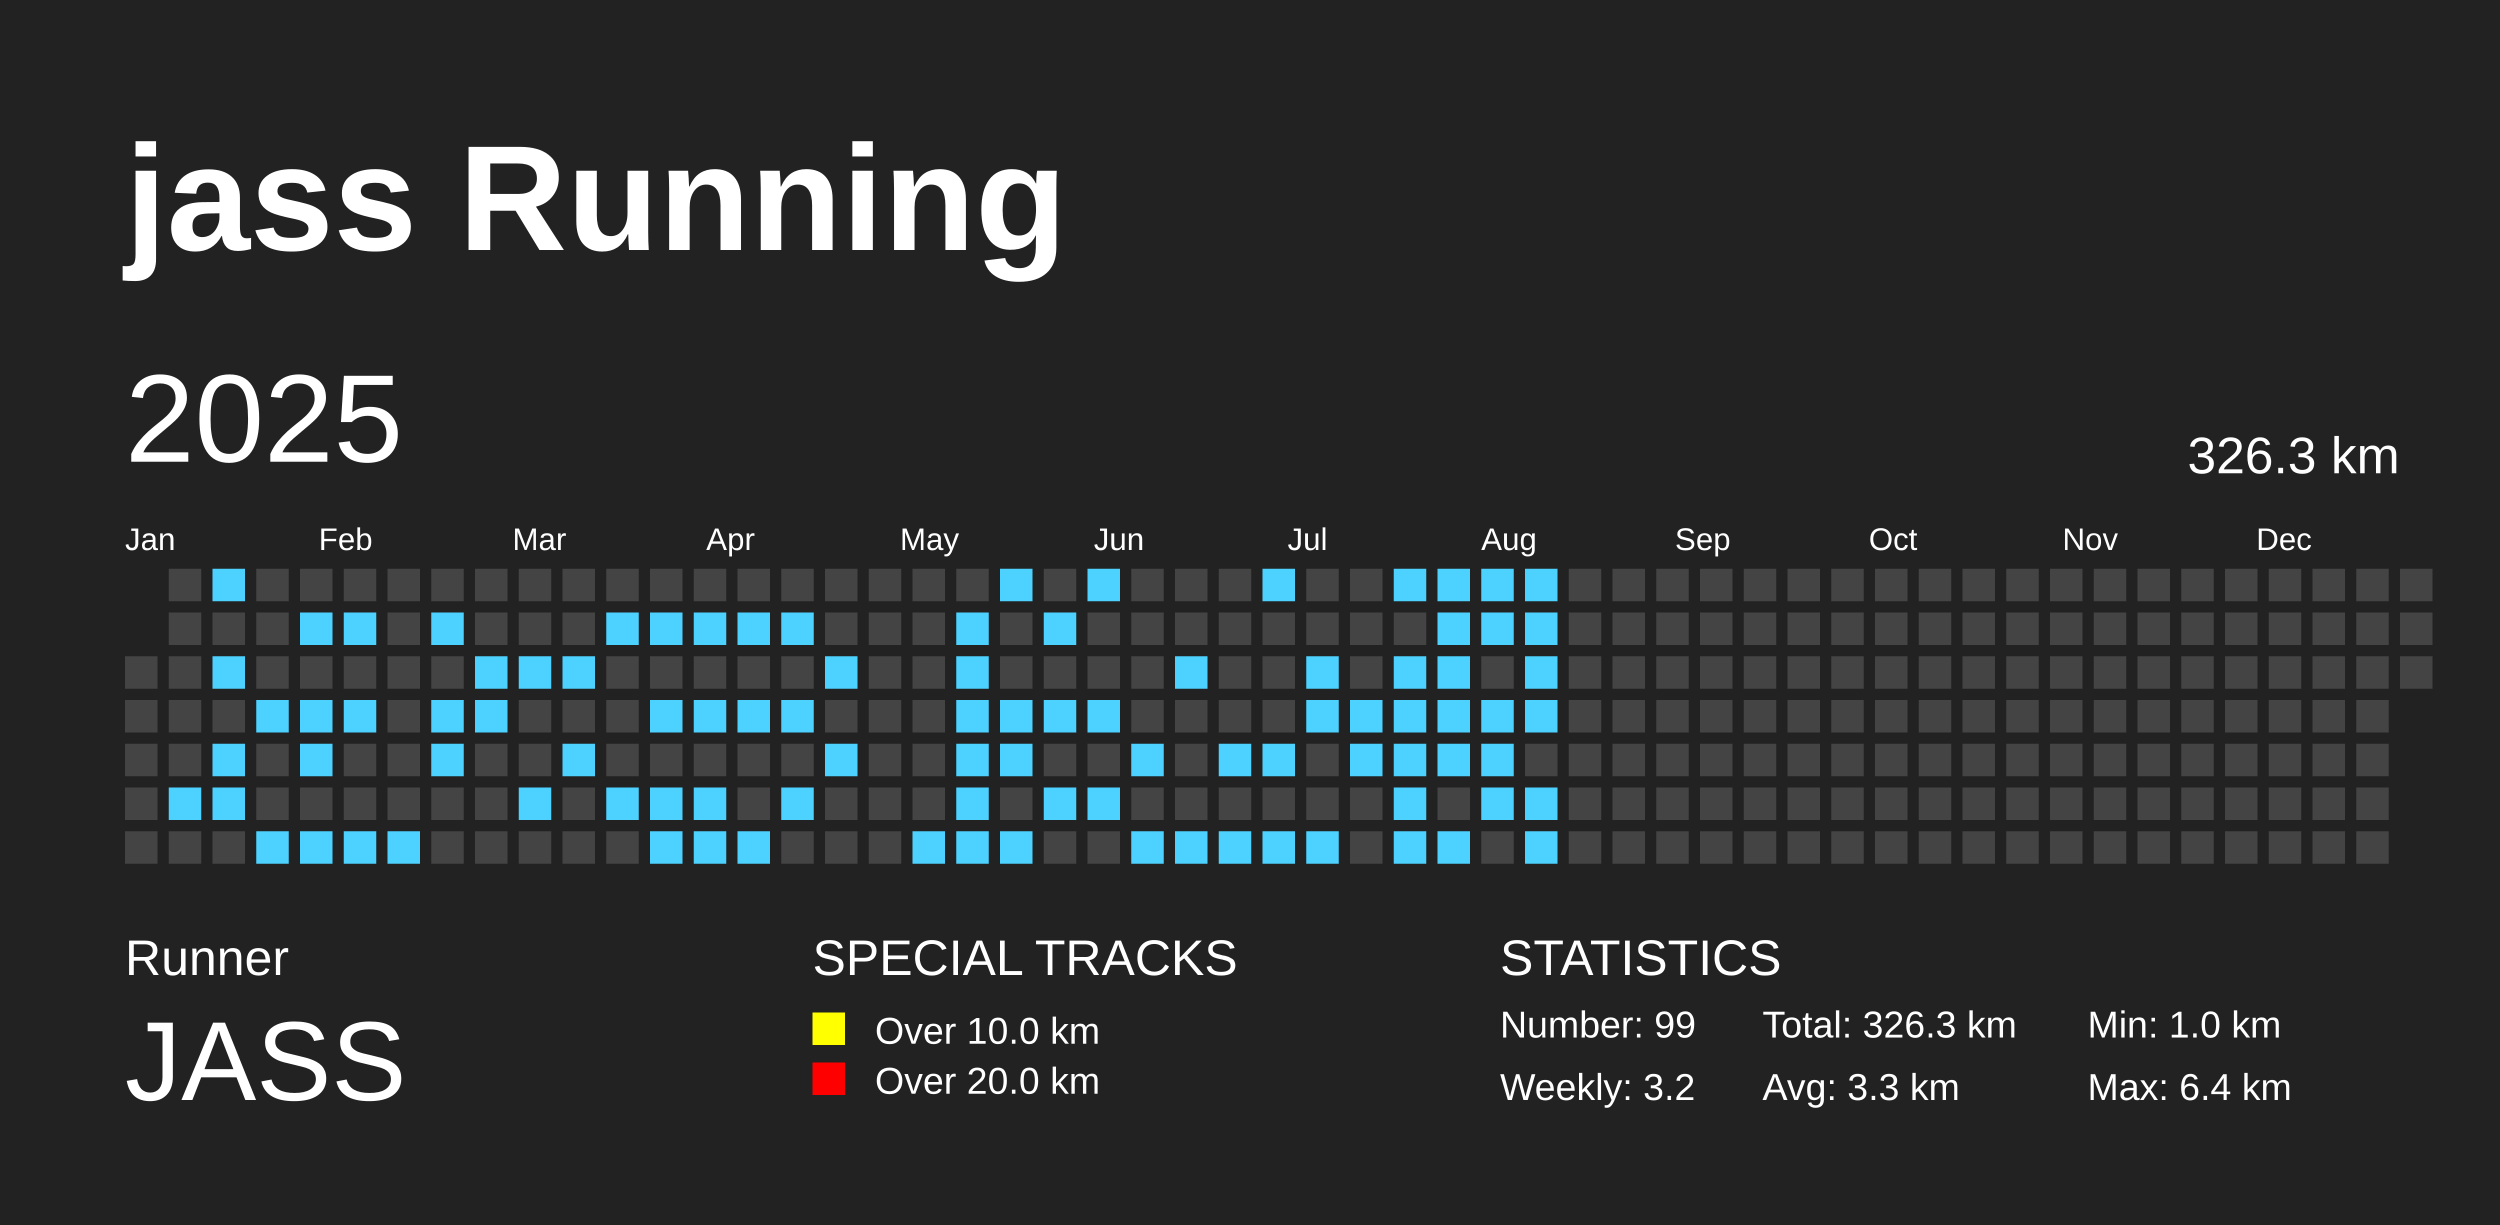
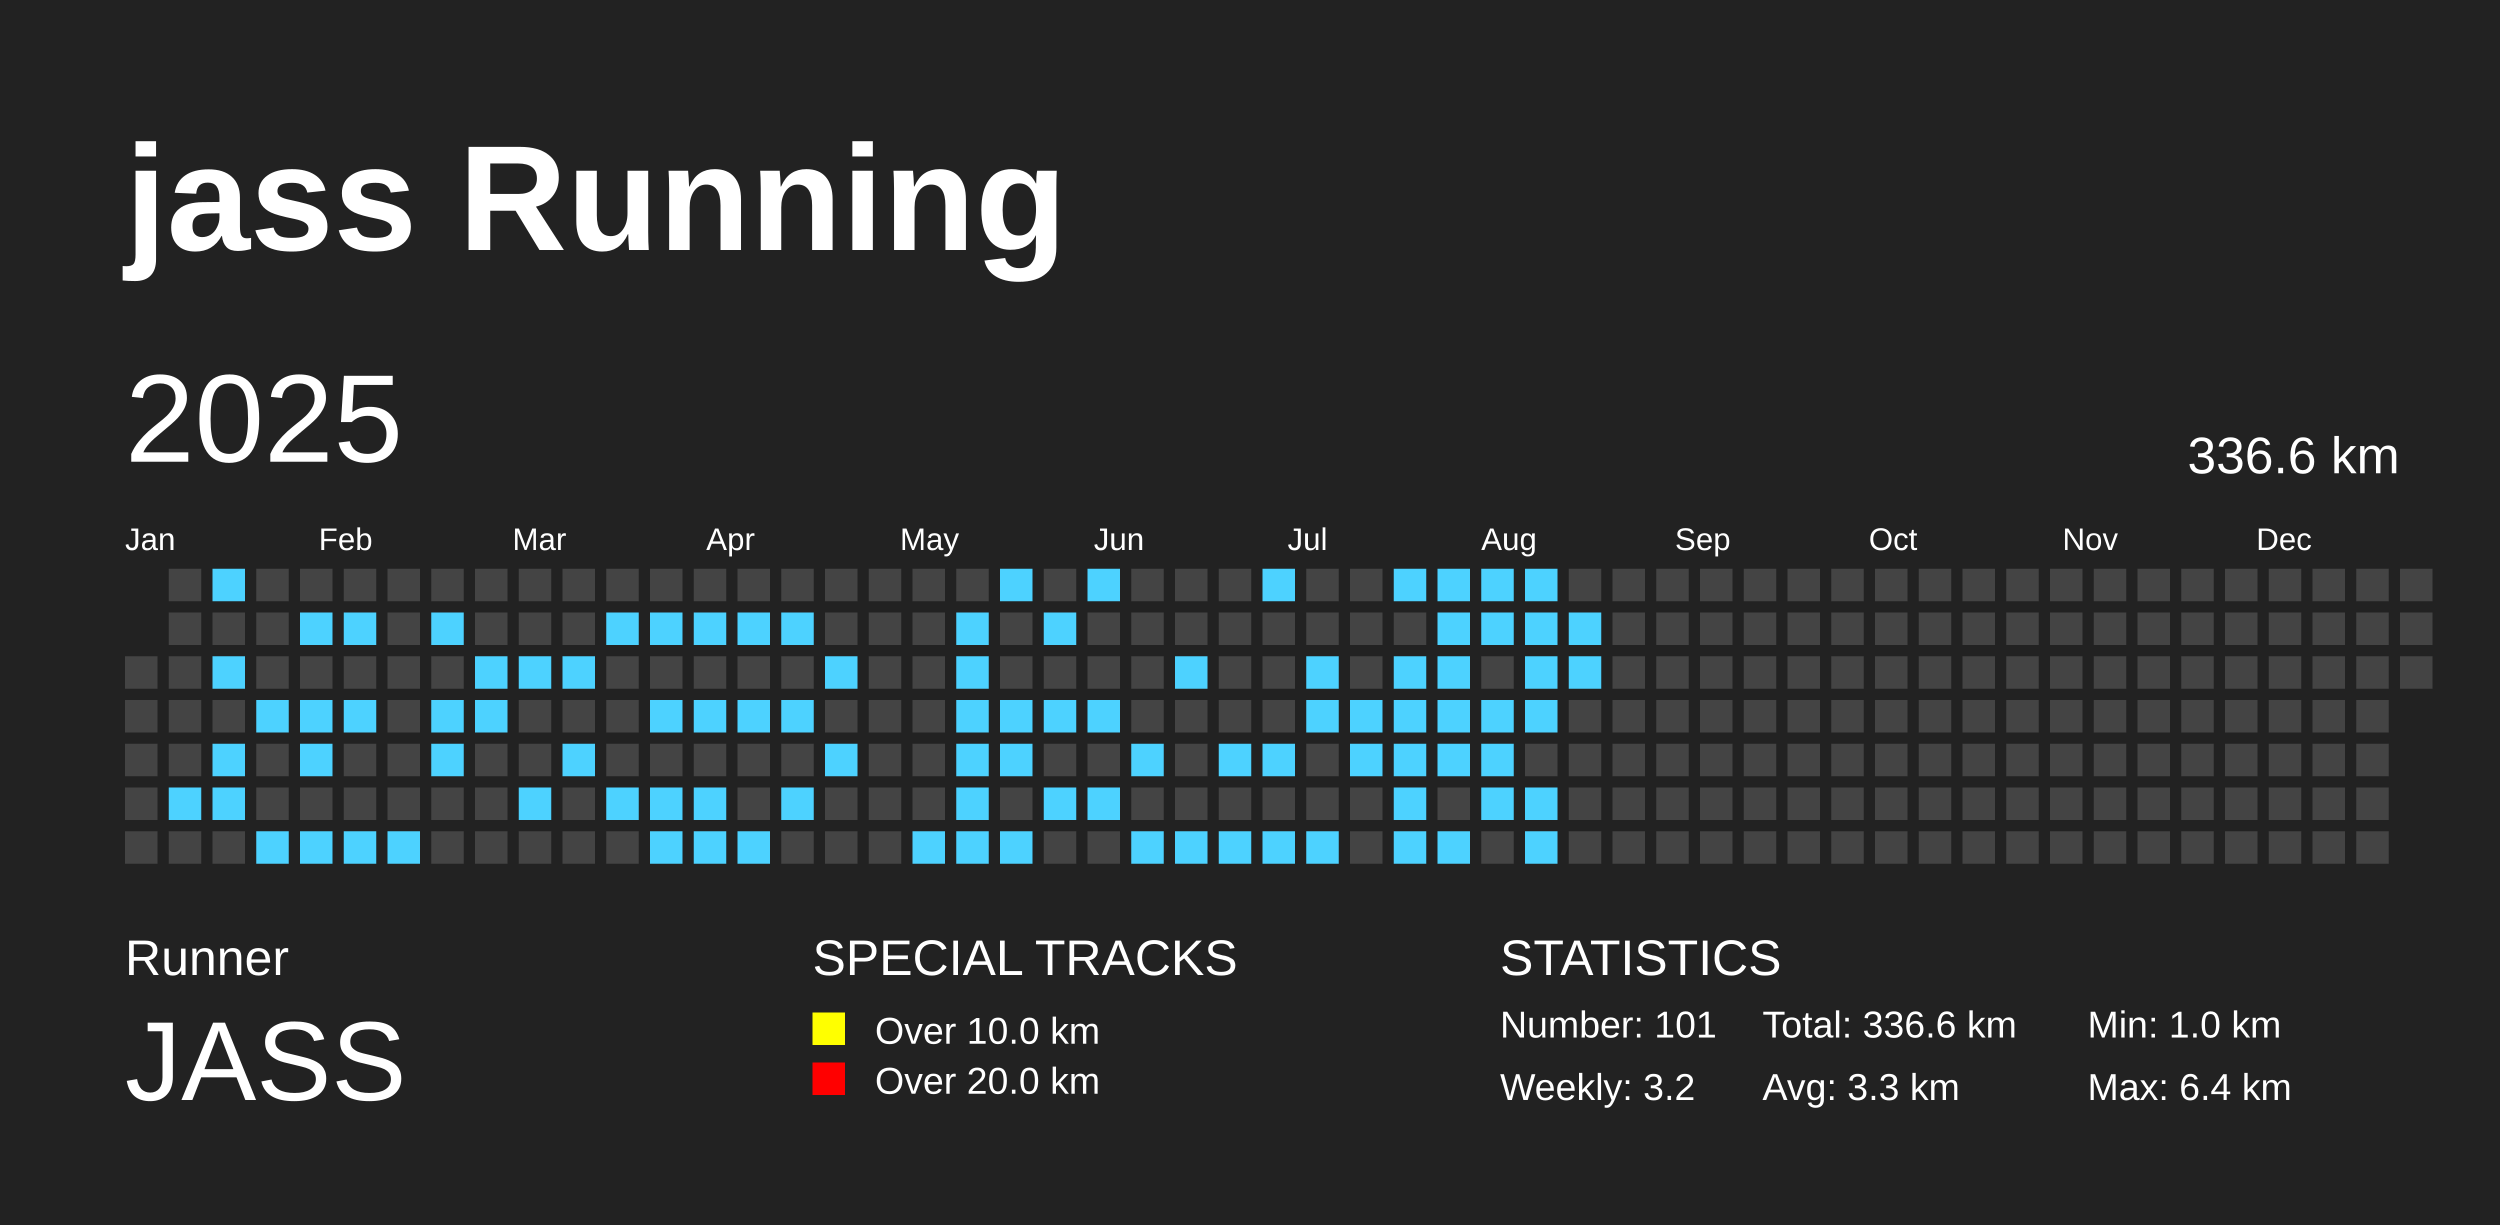
<svg xmlns="http://www.w3.org/2000/svg" baseProfile="full" height="98mm" version="1.1" viewBox="0,0,200,98" width="200mm">
  <defs />
  <rect fill="#222222" height="98" width="200" x="0" y="0" />
  <text fill="#FFFFFF" style="font-size:12px; font-family:Arial; font-weight:bold;" x="10" y="20">jass Running</text>
  <text fill="#FFFFFF" style="font-size:4px; font-family:Arial" x="10" y="78">Runner</text>
  <text fill="#FFFFFF" style="font-size:9px; font-family:Arial" x="10" y="88">JASS</text>
  <text fill="#FFFFFF" style="font-size:4px; font-family:Arial" x="65" y="78">SPECIAL TRACKS</text>
  <rect fill="yellow" height="2.6" width="2.6" x="65" y="81" />
  <text fill="#FFFFFF" style="font-size:3px; font-family:Arial" x="70" y="83.5">Over 10.0 km</text>
  <rect fill="red" height="2.6" width="2.6" x="65" y="85" />
  <text fill="#FFFFFF" style="font-size:3px; font-family:Arial" x="70" y="87.5">Over 20.0 km</text>
  <text fill="#FFFFFF" style="font-size:4px; font-family:Arial" x="120" y="78">STATISTICS</text>
-   <text fill="#FFFFFF" style="font-size:3px; font-family:Arial" x="120" y="83">Number: 99</text>
+   <text fill="#FFFFFF" style="font-size:3px; font-family:Arial" x="120" y="83">Number: 101</text>
  <text fill="#FFFFFF" style="font-size:3px; font-family:Arial" x="120" y="88">Weekly: 3.2</text>
-   <text fill="#FFFFFF" style="font-size:3px; font-family:Arial" x="141" y="83">Total: 326.3 km</text>
+   <text fill="#FFFFFF" style="font-size:3px; font-family:Arial" x="141" y="83">Total: 336.6 km</text>
  <text fill="#FFFFFF" style="font-size:3px; font-family:Arial" x="141" y="88">Avg: 3.3 km</text>
  <text fill="#FFFFFF" style="font-size:3px; font-family:Arial" x="167" y="83">Min: 1.0 km</text>
  <text fill="#FFFFFF" style="font-size:3px; font-family:Arial" x="167" y="88">Max: 6.4 km</text>
  <text dominant-baseline="hanging" fill="#FFFFFF" style="font-size:10.0px; font-family:Arial;" x="10" y="30">2025</text>
-   <text dominant-baseline="hanging" fill="#FFFFFF" style="font-size:4.125px; font-family:Arial;" x="175" y="35">326.3 km</text>
+   <text dominant-baseline="hanging" fill="#FFFFFF" style="font-size:4.125px; font-family:Arial;" x="175" y="35">336.6 km</text>
  <text fill="#FFFFFF" style="font-size:2.5px; font-family:Arial" x="10.0" y="44">Jan</text>
  <text fill="#FFFFFF" style="font-size:2.5px; font-family:Arial" x="25.5" y="44">Feb</text>
  <text fill="#FFFFFF" style="font-size:2.5px; font-family:Arial" x="41.0" y="44">Mar</text>
  <text fill="#FFFFFF" style="font-size:2.5px; font-family:Arial" x="56.5" y="44">Apr</text>
  <text fill="#FFFFFF" style="font-size:2.5px; font-family:Arial" x="72.0" y="44">May</text>
  <text fill="#FFFFFF" style="font-size:2.5px; font-family:Arial" x="87.5" y="44">Jun</text>
  <text fill="#FFFFFF" style="font-size:2.5px; font-family:Arial" x="103.0" y="44">Jul</text>
  <text fill="#FFFFFF" style="font-size:2.5px; font-family:Arial" x="118.5" y="44">Aug</text>
  <text fill="#FFFFFF" style="font-size:2.5px; font-family:Arial" x="134.0" y="44">Sep</text>
  <text fill="#FFFFFF" style="font-size:2.5px; font-family:Arial" x="149.5" y="44">Oct</text>
  <text fill="#FFFFFF" style="font-size:2.5px; font-family:Arial" x="165.0" y="44">Nov</text>
  <text fill="#FFFFFF" style="font-size:2.5px; font-family:Arial" x="180.5" y="44">Dec</text>
  <rect fill="#444444" height="2.6" width="2.6" x="10.0" y="52.5" />
  <rect fill="#444444" height="2.6" width="2.6" x="10.0" y="56.0" />
  <rect fill="#444444" height="2.6" width="2.6" x="10.0" y="59.5" />
  <rect fill="#444444" height="2.6" width="2.6" x="10.0" y="63.0" />
  <rect fill="#444444" height="2.6" width="2.6" x="10.0" y="66.5" />
  <rect fill="#444444" height="2.6" width="2.6" x="13.5" y="45.5" />
  <rect fill="#444444" height="2.6" width="2.6" x="13.5" y="49.0" />
  <rect fill="#444444" height="2.6" width="2.6" x="13.5" y="52.5" />
  <rect fill="#444444" height="2.6" width="2.6" x="13.5" y="56.0" />
  <rect fill="#444444" height="2.6" width="2.6" x="13.5" y="59.5" />
  <rect fill="#4DD2FF" height="2.6" width="2.6" x="13.5" y="63.0" />
  <rect fill="#444444" height="2.6" width="2.6" x="13.5" y="66.5" />
  <rect fill="#4DD2FF" height="2.6" width="2.6" x="17.0" y="45.5" />
  <rect fill="#444444" height="2.6" width="2.6" x="17.0" y="49.0" />
  <rect fill="#4DD2FF" height="2.6" width="2.6" x="17.0" y="52.5" />
  <rect fill="#444444" height="2.6" width="2.6" x="17.0" y="56.0" />
  <rect fill="#4DD2FF" height="2.6" width="2.6" x="17.0" y="59.5" />
  <rect fill="#4DD2FF" height="2.6" width="2.6" x="17.0" y="63.0" />
  <rect fill="#444444" height="2.6" width="2.6" x="17.0" y="66.5" />
  <rect fill="#444444" height="2.6" width="2.6" x="20.5" y="45.5" />
  <rect fill="#444444" height="2.6" width="2.6" x="20.5" y="49.0" />
  <rect fill="#444444" height="2.6" width="2.6" x="20.5" y="52.5" />
  <rect fill="#4DD2FF" height="2.6" width="2.6" x="20.5" y="56.0" />
  <rect fill="#444444" height="2.6" width="2.6" x="20.5" y="59.5" />
  <rect fill="#444444" height="2.6" width="2.6" x="20.5" y="63.0" />
  <rect fill="#4DD2FF" height="2.6" width="2.6" x="20.5" y="66.5" />
  <rect fill="#444444" height="2.6" width="2.6" x="24.0" y="45.5" />
  <rect fill="#4DD2FF" height="2.6" width="2.6" x="24.0" y="49.0" />
  <rect fill="#444444" height="2.6" width="2.6" x="24.0" y="52.5" />
  <rect fill="#4DD2FF" height="2.6" width="2.6" x="24.0" y="56.0" />
  <rect fill="#4DD2FF" height="2.6" width="2.6" x="24.0" y="59.5" />
  <rect fill="#444444" height="2.6" width="2.6" x="24.0" y="63.0" />
  <rect fill="#4DD2FF" height="2.6" width="2.6" x="24.0" y="66.5" />
  <rect fill="#444444" height="2.6" width="2.6" x="27.5" y="45.5" />
  <rect fill="#4DD2FF" height="2.6" width="2.6" x="27.5" y="49.0" />
  <rect fill="#444444" height="2.6" width="2.6" x="27.5" y="52.5" />
  <rect fill="#4DD2FF" height="2.6" width="2.6" x="27.5" y="56.0" />
  <rect fill="#444444" height="2.6" width="2.6" x="27.5" y="59.5" />
  <rect fill="#444444" height="2.6" width="2.6" x="27.5" y="63.0" />
  <rect fill="#4DD2FF" height="2.6" width="2.6" x="27.5" y="66.5" />
  <rect fill="#444444" height="2.6" width="2.6" x="31.0" y="45.5" />
  <rect fill="#444444" height="2.6" width="2.6" x="31.0" y="49.0" />
  <rect fill="#444444" height="2.6" width="2.6" x="31.0" y="52.5" />
  <rect fill="#444444" height="2.6" width="2.6" x="31.0" y="56.0" />
  <rect fill="#444444" height="2.6" width="2.6" x="31.0" y="59.5" />
  <rect fill="#444444" height="2.6" width="2.6" x="31.0" y="63.0" />
  <rect fill="#4DD2FF" height="2.6" width="2.6" x="31.0" y="66.5" />
  <rect fill="#444444" height="2.6" width="2.6" x="34.5" y="45.5" />
  <rect fill="#4DD2FF" height="2.6" width="2.6" x="34.5" y="49.0" />
  <rect fill="#444444" height="2.6" width="2.6" x="34.5" y="52.5" />
  <rect fill="#4DD2FF" height="2.6" width="2.6" x="34.5" y="56.0" />
  <rect fill="#4DD2FF" height="2.6" width="2.6" x="34.5" y="59.5" />
  <rect fill="#444444" height="2.6" width="2.6" x="34.5" y="63.0" />
  <rect fill="#444444" height="2.6" width="2.6" x="34.5" y="66.5" />
  <rect fill="#444444" height="2.6" width="2.6" x="38.0" y="45.5" />
  <rect fill="#444444" height="2.6" width="2.6" x="38.0" y="49.0" />
  <rect fill="#4DD2FF" height="2.6" width="2.6" x="38.0" y="52.5" />
  <rect fill="#4DD2FF" height="2.6" width="2.6" x="38.0" y="56.0" />
  <rect fill="#444444" height="2.6" width="2.6" x="38.0" y="59.5" />
  <rect fill="#444444" height="2.6" width="2.6" x="38.0" y="63.0" />
  <rect fill="#444444" height="2.6" width="2.6" x="38.0" y="66.5" />
  <rect fill="#444444" height="2.6" width="2.6" x="41.5" y="45.5" />
  <rect fill="#444444" height="2.6" width="2.6" x="41.5" y="49.0" />
  <rect fill="#4DD2FF" height="2.6" width="2.6" x="41.5" y="52.5" />
  <rect fill="#444444" height="2.6" width="2.6" x="41.5" y="56.0" />
  <rect fill="#444444" height="2.6" width="2.6" x="41.5" y="59.5" />
  <rect fill="#4DD2FF" height="2.6" width="2.6" x="41.5" y="63.0" />
  <rect fill="#444444" height="2.6" width="2.6" x="41.5" y="66.5" />
  <rect fill="#444444" height="2.6" width="2.6" x="45.0" y="45.5" />
  <rect fill="#444444" height="2.6" width="2.6" x="45.0" y="49.0" />
  <rect fill="#4DD2FF" height="2.6" width="2.6" x="45.0" y="52.5" />
  <rect fill="#444444" height="2.6" width="2.6" x="45.0" y="56.0" />
  <rect fill="#4DD2FF" height="2.6" width="2.6" x="45.0" y="59.5" />
  <rect fill="#444444" height="2.6" width="2.6" x="45.0" y="63.0" />
  <rect fill="#444444" height="2.6" width="2.6" x="45.0" y="66.5" />
  <rect fill="#444444" height="2.6" width="2.6" x="48.5" y="45.5" />
  <rect fill="#4DD2FF" height="2.6" width="2.6" x="48.5" y="49.0" />
  <rect fill="#444444" height="2.6" width="2.6" x="48.5" y="52.5" />
  <rect fill="#444444" height="2.6" width="2.6" x="48.5" y="56.0" />
  <rect fill="#444444" height="2.6" width="2.6" x="48.5" y="59.5" />
  <rect fill="#4DD2FF" height="2.6" width="2.6" x="48.5" y="63.0" />
  <rect fill="#444444" height="2.6" width="2.6" x="48.5" y="66.5" />
  <rect fill="#444444" height="2.6" width="2.6" x="52.0" y="45.5" />
  <rect fill="#4DD2FF" height="2.6" width="2.6" x="52.0" y="49.0" />
  <rect fill="#444444" height="2.6" width="2.6" x="52.0" y="52.5" />
  <rect fill="#4DD2FF" height="2.6" width="2.6" x="52.0" y="56.0" />
  <rect fill="#444444" height="2.6" width="2.6" x="52.0" y="59.5" />
  <rect fill="#4DD2FF" height="2.6" width="2.6" x="52.0" y="63.0" />
  <rect fill="#4DD2FF" height="2.6" width="2.6" x="52.0" y="66.5" />
  <rect fill="#444444" height="2.6" width="2.6" x="55.5" y="45.5" />
  <rect fill="#4DD2FF" height="2.6" width="2.6" x="55.5" y="49.0" />
  <rect fill="#444444" height="2.6" width="2.6" x="55.5" y="52.5" />
  <rect fill="#4DD2FF" height="2.6" width="2.6" x="55.5" y="56.0" />
  <rect fill="#444444" height="2.6" width="2.6" x="55.5" y="59.5" />
  <rect fill="#4DD2FF" height="2.6" width="2.6" x="55.5" y="63.0" />
  <rect fill="#4DD2FF" height="2.6" width="2.6" x="55.5" y="66.5" />
  <rect fill="#444444" height="2.6" width="2.6" x="59.0" y="45.5" />
  <rect fill="#4DD2FF" height="2.6" width="2.6" x="59.0" y="49.0" />
  <rect fill="#444444" height="2.6" width="2.6" x="59.0" y="52.5" />
  <rect fill="#4DD2FF" height="2.6" width="2.6" x="59.0" y="56.0" />
  <rect fill="#444444" height="2.6" width="2.6" x="59.0" y="59.5" />
  <rect fill="#444444" height="2.6" width="2.6" x="59.0" y="63.0" />
  <rect fill="#4DD2FF" height="2.6" width="2.6" x="59.0" y="66.5" />
  <rect fill="#444444" height="2.6" width="2.6" x="62.5" y="45.5" />
  <rect fill="#4DD2FF" height="2.6" width="2.6" x="62.5" y="49.0" />
  <rect fill="#444444" height="2.6" width="2.6" x="62.5" y="52.5" />
  <rect fill="#4DD2FF" height="2.6" width="2.6" x="62.5" y="56.0" />
  <rect fill="#444444" height="2.6" width="2.6" x="62.5" y="59.5" />
  <rect fill="#4DD2FF" height="2.6" width="2.6" x="62.5" y="63.0" />
  <rect fill="#444444" height="2.6" width="2.6" x="62.5" y="66.5" />
  <rect fill="#444444" height="2.6" width="2.6" x="66.0" y="45.5" />
  <rect fill="#444444" height="2.6" width="2.6" x="66.0" y="49.0" />
  <rect fill="#4DD2FF" height="2.6" width="2.6" x="66.0" y="52.5" />
  <rect fill="#444444" height="2.6" width="2.6" x="66.0" y="56.0" />
  <rect fill="#4DD2FF" height="2.6" width="2.6" x="66.0" y="59.5" />
  <rect fill="#444444" height="2.6" width="2.6" x="66.0" y="63.0" />
  <rect fill="#444444" height="2.6" width="2.6" x="66.0" y="66.5" />
  <rect fill="#444444" height="2.6" width="2.6" x="69.5" y="45.5" />
  <rect fill="#444444" height="2.6" width="2.6" x="69.5" y="49.0" />
  <rect fill="#444444" height="2.6" width="2.6" x="69.5" y="52.5" />
  <rect fill="#444444" height="2.6" width="2.6" x="69.5" y="56.0" />
  <rect fill="#444444" height="2.6" width="2.6" x="69.5" y="59.5" />
  <rect fill="#444444" height="2.6" width="2.6" x="69.5" y="63.0" />
  <rect fill="#444444" height="2.6" width="2.6" x="69.5" y="66.5" />
  <rect fill="#444444" height="2.6" width="2.6" x="73.0" y="45.5" />
  <rect fill="#444444" height="2.6" width="2.6" x="73.0" y="49.0" />
  <rect fill="#444444" height="2.6" width="2.6" x="73.0" y="52.5" />
  <rect fill="#444444" height="2.6" width="2.6" x="73.0" y="56.0" />
  <rect fill="#444444" height="2.6" width="2.6" x="73.0" y="59.5" />
  <rect fill="#444444" height="2.6" width="2.6" x="73.0" y="63.0" />
  <rect fill="#4DD2FF" height="2.6" width="2.6" x="73.0" y="66.5" />
  <rect fill="#444444" height="2.6" width="2.6" x="76.5" y="45.5" />
  <rect fill="#4DD2FF" height="2.6" width="2.6" x="76.5" y="49.0" />
  <rect fill="#4DD2FF" height="2.6" width="2.6" x="76.5" y="52.5" />
  <rect fill="#4DD2FF" height="2.6" width="2.6" x="76.5" y="56.0" />
  <rect fill="#4DD2FF" height="2.6" width="2.6" x="76.5" y="59.5" />
  <rect fill="#4DD2FF" height="2.6" width="2.6" x="76.5" y="63.0" />
  <rect fill="#4DD2FF" height="2.6" width="2.6" x="76.5" y="66.5" />
  <rect fill="#4DD2FF" height="2.6" width="2.6" x="80.0" y="45.5" />
  <rect fill="#444444" height="2.6" width="2.6" x="80.0" y="49.0" />
  <rect fill="#444444" height="2.6" width="2.6" x="80.0" y="52.5" />
  <rect fill="#4DD2FF" height="2.6" width="2.6" x="80.0" y="56.0" />
  <rect fill="#4DD2FF" height="2.6" width="2.6" x="80.0" y="59.5" />
  <rect fill="#444444" height="2.6" width="2.6" x="80.0" y="63.0" />
  <rect fill="#4DD2FF" height="2.6" width="2.6" x="80.0" y="66.5" />
  <rect fill="#444444" height="2.6" width="2.6" x="83.5" y="45.5" />
  <rect fill="#4DD2FF" height="2.6" width="2.6" x="83.5" y="49.0" />
  <rect fill="#444444" height="2.6" width="2.6" x="83.5" y="52.5" />
  <rect fill="#4DD2FF" height="2.6" width="2.6" x="83.5" y="56.0" />
  <rect fill="#444444" height="2.6" width="2.6" x="83.5" y="59.5" />
  <rect fill="#4DD2FF" height="2.6" width="2.6" x="83.5" y="63.0" />
  <rect fill="#444444" height="2.6" width="2.6" x="83.5" y="66.5" />
  <rect fill="#4DD2FF" height="2.6" width="2.6" x="87.0" y="45.5" />
  <rect fill="#444444" height="2.6" width="2.6" x="87.0" y="49.0" />
  <rect fill="#444444" height="2.6" width="2.6" x="87.0" y="52.5" />
  <rect fill="#4DD2FF" height="2.6" width="2.6" x="87.0" y="56.0" />
  <rect fill="#444444" height="2.6" width="2.6" x="87.0" y="59.5" />
  <rect fill="#4DD2FF" height="2.6" width="2.6" x="87.0" y="63.0" />
  <rect fill="#444444" height="2.6" width="2.6" x="87.0" y="66.5" />
  <rect fill="#444444" height="2.6" width="2.6" x="90.5" y="45.5" />
  <rect fill="#444444" height="2.6" width="2.6" x="90.5" y="49.0" />
  <rect fill="#444444" height="2.6" width="2.6" x="90.5" y="52.5" />
  <rect fill="#444444" height="2.6" width="2.6" x="90.5" y="56.0" />
  <rect fill="#4DD2FF" height="2.6" width="2.6" x="90.5" y="59.5" />
  <rect fill="#444444" height="2.6" width="2.6" x="90.5" y="63.0" />
  <rect fill="#4DD2FF" height="2.6" width="2.6" x="90.5" y="66.5" />
  <rect fill="#444444" height="2.6" width="2.6" x="94.0" y="45.5" />
  <rect fill="#444444" height="2.6" width="2.6" x="94.0" y="49.0" />
  <rect fill="#4DD2FF" height="2.6" width="2.6" x="94.0" y="52.5" />
  <rect fill="#444444" height="2.6" width="2.6" x="94.0" y="56.0" />
  <rect fill="#444444" height="2.6" width="2.6" x="94.0" y="59.5" />
  <rect fill="#444444" height="2.6" width="2.6" x="94.0" y="63.0" />
  <rect fill="#4DD2FF" height="2.6" width="2.6" x="94.0" y="66.5" />
  <rect fill="#444444" height="2.6" width="2.6" x="97.5" y="45.5" />
  <rect fill="#444444" height="2.6" width="2.6" x="97.5" y="49.0" />
  <rect fill="#444444" height="2.6" width="2.6" x="97.5" y="52.5" />
  <rect fill="#444444" height="2.6" width="2.6" x="97.5" y="56.0" />
  <rect fill="#4DD2FF" height="2.6" width="2.6" x="97.5" y="59.5" />
  <rect fill="#444444" height="2.6" width="2.6" x="97.5" y="63.0" />
  <rect fill="#4DD2FF" height="2.6" width="2.6" x="97.5" y="66.5" />
  <rect fill="#4DD2FF" height="2.6" width="2.6" x="101.0" y="45.5" />
  <rect fill="#444444" height="2.6" width="2.6" x="101.0" y="49.0" />
  <rect fill="#444444" height="2.6" width="2.6" x="101.0" y="52.5" />
  <rect fill="#444444" height="2.6" width="2.6" x="101.0" y="56.0" />
  <rect fill="#4DD2FF" height="2.6" width="2.6" x="101.0" y="59.5" />
  <rect fill="#444444" height="2.6" width="2.6" x="101.0" y="63.0" />
  <rect fill="#4DD2FF" height="2.6" width="2.6" x="101.0" y="66.5" />
  <rect fill="#444444" height="2.6" width="2.6" x="104.5" y="45.5" />
  <rect fill="#444444" height="2.6" width="2.6" x="104.5" y="49.0" />
  <rect fill="#4DD2FF" height="2.6" width="2.6" x="104.5" y="52.5" />
  <rect fill="#4DD2FF" height="2.6" width="2.6" x="104.5" y="56.0" />
  <rect fill="#444444" height="2.6" width="2.6" x="104.5" y="59.5" />
  <rect fill="#444444" height="2.6" width="2.6" x="104.5" y="63.0" />
  <rect fill="#4DD2FF" height="2.6" width="2.6" x="104.5" y="66.5" />
  <rect fill="#444444" height="2.6" width="2.6" x="108.0" y="45.5" />
  <rect fill="#444444" height="2.6" width="2.6" x="108.0" y="49.0" />
  <rect fill="#444444" height="2.6" width="2.6" x="108.0" y="52.5" />
  <rect fill="#4DD2FF" height="2.6" width="2.6" x="108.0" y="56.0" />
  <rect fill="#4DD2FF" height="2.6" width="2.6" x="108.0" y="59.5" />
  <rect fill="#444444" height="2.6" width="2.6" x="108.0" y="63.0" />
  <rect fill="#444444" height="2.6" width="2.6" x="108.0" y="66.5" />
  <rect fill="#4DD2FF" height="2.6" width="2.6" x="111.5" y="45.5" />
  <rect fill="#444444" height="2.6" width="2.6" x="111.5" y="49.0" />
  <rect fill="#4DD2FF" height="2.6" width="2.6" x="111.5" y="52.5" />
  <rect fill="#4DD2FF" height="2.6" width="2.6" x="111.5" y="56.0" />
  <rect fill="#4DD2FF" height="2.6" width="2.6" x="111.5" y="59.5" />
  <rect fill="#4DD2FF" height="2.6" width="2.6" x="111.5" y="63.0" />
  <rect fill="#4DD2FF" height="2.6" width="2.6" x="111.5" y="66.5" />
  <rect fill="#4DD2FF" height="2.6" width="2.6" x="115.0" y="45.5" />
  <rect fill="#4DD2FF" height="2.6" width="2.6" x="115.0" y="49.0" />
  <rect fill="#4DD2FF" height="2.6" width="2.6" x="115.0" y="52.5" />
  <rect fill="#4DD2FF" height="2.6" width="2.6" x="115.0" y="56.0" />
  <rect fill="#4DD2FF" height="2.6" width="2.6" x="115.0" y="59.5" />
  <rect fill="#444444" height="2.6" width="2.6" x="115.0" y="63.0" />
  <rect fill="#4DD2FF" height="2.6" width="2.6" x="115.0" y="66.5" />
  <rect fill="#4DD2FF" height="2.6" width="2.6" x="118.5" y="45.5" />
  <rect fill="#4DD2FF" height="2.6" width="2.6" x="118.5" y="49.0" />
  <rect fill="#444444" height="2.6" width="2.6" x="118.5" y="52.5" />
  <rect fill="#4DD2FF" height="2.6" width="2.6" x="118.5" y="56.0" />
  <rect fill="#4DD2FF" height="2.6" width="2.6" x="118.5" y="59.5" />
  <rect fill="#4DD2FF" height="2.6" width="2.6" x="118.5" y="63.0" />
  <rect fill="#444444" height="2.6" width="2.6" x="118.5" y="66.5" />
  <rect fill="#4DD2FF" height="2.6" width="2.6" x="122.0" y="45.5" />
  <rect fill="#4DD2FF" height="2.6" width="2.6" x="122.0" y="49.0" />
  <rect fill="#4DD2FF" height="2.6" width="2.6" x="122.0" y="52.5" />
  <rect fill="#4DD2FF" height="2.6" width="2.6" x="122.0" y="56.0" />
  <rect fill="#444444" height="2.6" width="2.6" x="122.0" y="59.5" />
  <rect fill="#4DD2FF" height="2.6" width="2.6" x="122.0" y="63.0" />
  <rect fill="#4DD2FF" height="2.6" width="2.6" x="122.0" y="66.5" />
  <rect fill="#444444" height="2.6" width="2.6" x="125.5" y="45.5" />
-   <rect fill="#444444" height="2.6" width="2.6" x="125.5" y="49.0" />
-   <rect fill="#444444" height="2.6" width="2.6" x="125.5" y="52.5" />
+   <rect fill="#4DD2FF" height="2.6" width="2.6" x="125.5" y="49.0" />
+   <rect fill="#4DD2FF" height="2.6" width="2.6" x="125.5" y="52.5" />
  <rect fill="#444444" height="2.6" width="2.6" x="125.5" y="56.0" />
  <rect fill="#444444" height="2.6" width="2.6" x="125.5" y="59.5" />
  <rect fill="#444444" height="2.6" width="2.6" x="125.5" y="63.0" />
  <rect fill="#444444" height="2.6" width="2.6" x="125.5" y="66.5" />
  <rect fill="#444444" height="2.6" width="2.6" x="129.0" y="45.5" />
  <rect fill="#444444" height="2.6" width="2.6" x="129.0" y="49.0" />
  <rect fill="#444444" height="2.6" width="2.6" x="129.0" y="52.5" />
  <rect fill="#444444" height="2.6" width="2.6" x="129.0" y="56.0" />
  <rect fill="#444444" height="2.6" width="2.6" x="129.0" y="59.5" />
  <rect fill="#444444" height="2.6" width="2.6" x="129.0" y="63.0" />
  <rect fill="#444444" height="2.6" width="2.6" x="129.0" y="66.5" />
  <rect fill="#444444" height="2.6" width="2.6" x="132.5" y="45.5" />
  <rect fill="#444444" height="2.6" width="2.6" x="132.5" y="49.0" />
  <rect fill="#444444" height="2.6" width="2.6" x="132.5" y="52.5" />
  <rect fill="#444444" height="2.6" width="2.6" x="132.5" y="56.0" />
  <rect fill="#444444" height="2.6" width="2.6" x="132.5" y="59.5" />
  <rect fill="#444444" height="2.6" width="2.6" x="132.5" y="63.0" />
  <rect fill="#444444" height="2.6" width="2.6" x="132.5" y="66.5" />
  <rect fill="#444444" height="2.6" width="2.6" x="136.0" y="45.5" />
  <rect fill="#444444" height="2.6" width="2.6" x="136.0" y="49.0" />
  <rect fill="#444444" height="2.6" width="2.6" x="136.0" y="52.5" />
  <rect fill="#444444" height="2.6" width="2.6" x="136.0" y="56.0" />
  <rect fill="#444444" height="2.6" width="2.6" x="136.0" y="59.5" />
  <rect fill="#444444" height="2.6" width="2.6" x="136.0" y="63.0" />
  <rect fill="#444444" height="2.6" width="2.6" x="136.0" y="66.5" />
  <rect fill="#444444" height="2.6" width="2.6" x="139.5" y="45.5" />
  <rect fill="#444444" height="2.6" width="2.6" x="139.5" y="49.0" />
  <rect fill="#444444" height="2.6" width="2.6" x="139.5" y="52.5" />
  <rect fill="#444444" height="2.6" width="2.6" x="139.5" y="56.0" />
  <rect fill="#444444" height="2.6" width="2.6" x="139.5" y="59.5" />
  <rect fill="#444444" height="2.6" width="2.6" x="139.5" y="63.0" />
  <rect fill="#444444" height="2.6" width="2.6" x="139.5" y="66.5" />
  <rect fill="#444444" height="2.6" width="2.6" x="143.0" y="45.5" />
  <rect fill="#444444" height="2.6" width="2.6" x="143.0" y="49.0" />
  <rect fill="#444444" height="2.6" width="2.6" x="143.0" y="52.5" />
  <rect fill="#444444" height="2.6" width="2.6" x="143.0" y="56.0" />
  <rect fill="#444444" height="2.6" width="2.6" x="143.0" y="59.5" />
  <rect fill="#444444" height="2.6" width="2.6" x="143.0" y="63.0" />
  <rect fill="#444444" height="2.6" width="2.6" x="143.0" y="66.5" />
  <rect fill="#444444" height="2.6" width="2.6" x="146.5" y="45.5" />
  <rect fill="#444444" height="2.6" width="2.6" x="146.5" y="49.0" />
  <rect fill="#444444" height="2.6" width="2.6" x="146.5" y="52.5" />
  <rect fill="#444444" height="2.6" width="2.6" x="146.5" y="56.0" />
  <rect fill="#444444" height="2.6" width="2.6" x="146.5" y="59.5" />
  <rect fill="#444444" height="2.6" width="2.6" x="146.5" y="63.0" />
  <rect fill="#444444" height="2.6" width="2.6" x="146.5" y="66.5" />
  <rect fill="#444444" height="2.6" width="2.6" x="150.0" y="45.5" />
  <rect fill="#444444" height="2.6" width="2.6" x="150.0" y="49.0" />
  <rect fill="#444444" height="2.6" width="2.6" x="150.0" y="52.5" />
  <rect fill="#444444" height="2.6" width="2.6" x="150.0" y="56.0" />
  <rect fill="#444444" height="2.6" width="2.6" x="150.0" y="59.5" />
  <rect fill="#444444" height="2.6" width="2.6" x="150.0" y="63.0" />
  <rect fill="#444444" height="2.6" width="2.6" x="150.0" y="66.5" />
  <rect fill="#444444" height="2.6" width="2.6" x="153.5" y="45.5" />
  <rect fill="#444444" height="2.6" width="2.6" x="153.5" y="49.0" />
  <rect fill="#444444" height="2.6" width="2.6" x="153.5" y="52.5" />
  <rect fill="#444444" height="2.6" width="2.6" x="153.5" y="56.0" />
  <rect fill="#444444" height="2.6" width="2.6" x="153.5" y="59.5" />
  <rect fill="#444444" height="2.6" width="2.6" x="153.5" y="63.0" />
  <rect fill="#444444" height="2.6" width="2.6" x="153.5" y="66.5" />
  <rect fill="#444444" height="2.6" width="2.6" x="157.0" y="45.5" />
  <rect fill="#444444" height="2.6" width="2.6" x="157.0" y="49.0" />
  <rect fill="#444444" height="2.6" width="2.6" x="157.0" y="52.5" />
  <rect fill="#444444" height="2.6" width="2.6" x="157.0" y="56.0" />
  <rect fill="#444444" height="2.6" width="2.6" x="157.0" y="59.5" />
  <rect fill="#444444" height="2.6" width="2.6" x="157.0" y="63.0" />
  <rect fill="#444444" height="2.6" width="2.6" x="157.0" y="66.5" />
  <rect fill="#444444" height="2.6" width="2.6" x="160.5" y="45.5" />
  <rect fill="#444444" height="2.6" width="2.6" x="160.5" y="49.0" />
  <rect fill="#444444" height="2.6" width="2.6" x="160.5" y="52.5" />
  <rect fill="#444444" height="2.6" width="2.6" x="160.5" y="56.0" />
  <rect fill="#444444" height="2.6" width="2.6" x="160.5" y="59.5" />
  <rect fill="#444444" height="2.6" width="2.6" x="160.5" y="63.0" />
  <rect fill="#444444" height="2.6" width="2.6" x="160.5" y="66.5" />
  <rect fill="#444444" height="2.6" width="2.6" x="164.0" y="45.5" />
  <rect fill="#444444" height="2.6" width="2.6" x="164.0" y="49.0" />
  <rect fill="#444444" height="2.6" width="2.6" x="164.0" y="52.5" />
  <rect fill="#444444" height="2.6" width="2.6" x="164.0" y="56.0" />
  <rect fill="#444444" height="2.6" width="2.6" x="164.0" y="59.5" />
  <rect fill="#444444" height="2.6" width="2.6" x="164.0" y="63.0" />
  <rect fill="#444444" height="2.6" width="2.6" x="164.0" y="66.5" />
  <rect fill="#444444" height="2.6" width="2.6" x="167.5" y="45.5" />
  <rect fill="#444444" height="2.6" width="2.6" x="167.5" y="49.0" />
  <rect fill="#444444" height="2.6" width="2.6" x="167.5" y="52.5" />
  <rect fill="#444444" height="2.6" width="2.6" x="167.5" y="56.0" />
  <rect fill="#444444" height="2.6" width="2.6" x="167.5" y="59.5" />
  <rect fill="#444444" height="2.6" width="2.6" x="167.5" y="63.0" />
  <rect fill="#444444" height="2.6" width="2.6" x="167.5" y="66.5" />
  <rect fill="#444444" height="2.6" width="2.6" x="171.0" y="45.5" />
  <rect fill="#444444" height="2.6" width="2.6" x="171.0" y="49.0" />
  <rect fill="#444444" height="2.6" width="2.6" x="171.0" y="52.5" />
  <rect fill="#444444" height="2.6" width="2.6" x="171.0" y="56.0" />
  <rect fill="#444444" height="2.6" width="2.6" x="171.0" y="59.5" />
  <rect fill="#444444" height="2.6" width="2.6" x="171.0" y="63.0" />
  <rect fill="#444444" height="2.6" width="2.6" x="171.0" y="66.5" />
  <rect fill="#444444" height="2.6" width="2.6" x="174.5" y="45.5" />
  <rect fill="#444444" height="2.6" width="2.6" x="174.5" y="49.0" />
  <rect fill="#444444" height="2.6" width="2.6" x="174.5" y="52.5" />
  <rect fill="#444444" height="2.6" width="2.6" x="174.5" y="56.0" />
  <rect fill="#444444" height="2.6" width="2.6" x="174.5" y="59.5" />
  <rect fill="#444444" height="2.6" width="2.6" x="174.5" y="63.0" />
  <rect fill="#444444" height="2.6" width="2.6" x="174.5" y="66.5" />
  <rect fill="#444444" height="2.6" width="2.6" x="178.0" y="45.5" />
  <rect fill="#444444" height="2.6" width="2.6" x="178.0" y="49.0" />
  <rect fill="#444444" height="2.6" width="2.6" x="178.0" y="52.5" />
  <rect fill="#444444" height="2.6" width="2.6" x="178.0" y="56.0" />
  <rect fill="#444444" height="2.6" width="2.6" x="178.0" y="59.5" />
  <rect fill="#444444" height="2.6" width="2.6" x="178.0" y="63.0" />
  <rect fill="#444444" height="2.6" width="2.6" x="178.0" y="66.5" />
  <rect fill="#444444" height="2.6" width="2.6" x="181.5" y="45.5" />
  <rect fill="#444444" height="2.6" width="2.6" x="181.5" y="49.0" />
  <rect fill="#444444" height="2.6" width="2.6" x="181.5" y="52.5" />
  <rect fill="#444444" height="2.6" width="2.6" x="181.5" y="56.0" />
  <rect fill="#444444" height="2.6" width="2.6" x="181.5" y="59.5" />
  <rect fill="#444444" height="2.6" width="2.6" x="181.5" y="63.0" />
  <rect fill="#444444" height="2.6" width="2.6" x="181.5" y="66.5" />
  <rect fill="#444444" height="2.6" width="2.6" x="185.0" y="45.5" />
  <rect fill="#444444" height="2.6" width="2.6" x="185.0" y="49.0" />
  <rect fill="#444444" height="2.6" width="2.6" x="185.0" y="52.5" />
  <rect fill="#444444" height="2.6" width="2.6" x="185.0" y="56.0" />
  <rect fill="#444444" height="2.6" width="2.6" x="185.0" y="59.5" />
  <rect fill="#444444" height="2.6" width="2.6" x="185.0" y="63.0" />
  <rect fill="#444444" height="2.6" width="2.6" x="185.0" y="66.5" />
  <rect fill="#444444" height="2.6" width="2.6" x="188.5" y="45.5" />
  <rect fill="#444444" height="2.6" width="2.6" x="188.5" y="49.0" />
  <rect fill="#444444" height="2.6" width="2.6" x="188.5" y="52.5" />
  <rect fill="#444444" height="2.6" width="2.6" x="188.5" y="56.0" />
  <rect fill="#444444" height="2.6" width="2.6" x="188.5" y="59.5" />
  <rect fill="#444444" height="2.6" width="2.6" x="188.5" y="63.0" />
  <rect fill="#444444" height="2.6" width="2.6" x="188.5" y="66.5" />
  <rect fill="#444444" height="2.6" width="2.6" x="192.0" y="45.5" />
  <rect fill="#444444" height="2.6" width="2.6" x="192.0" y="49.0" />
  <rect fill="#444444" height="2.6" width="2.6" x="192.0" y="52.5" />
</svg>
